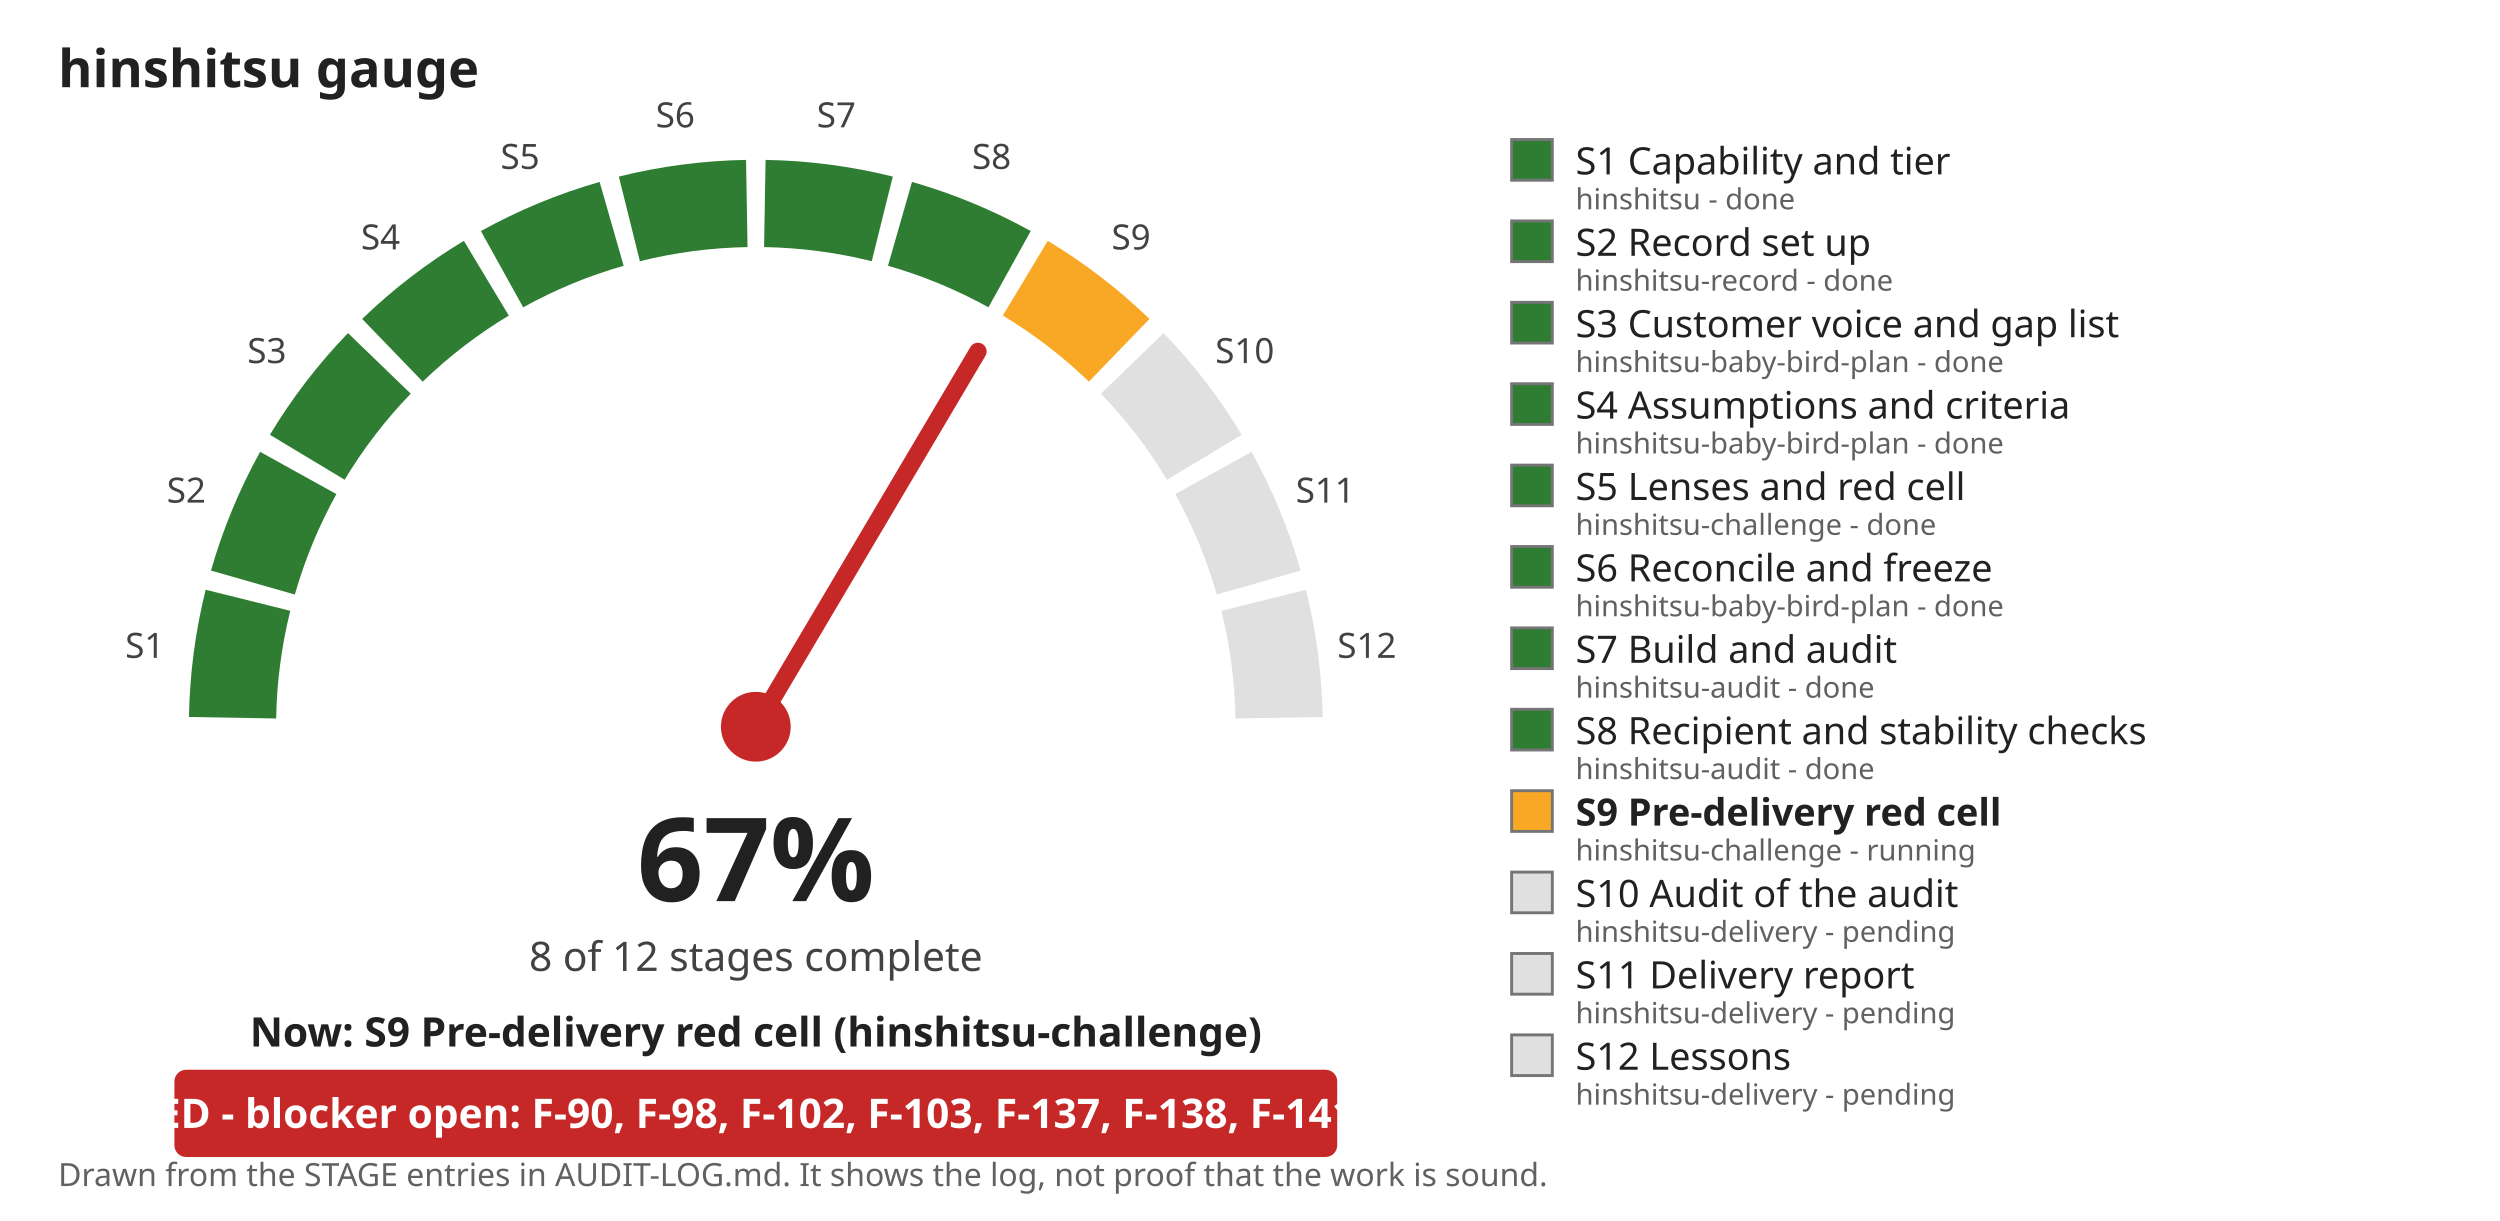
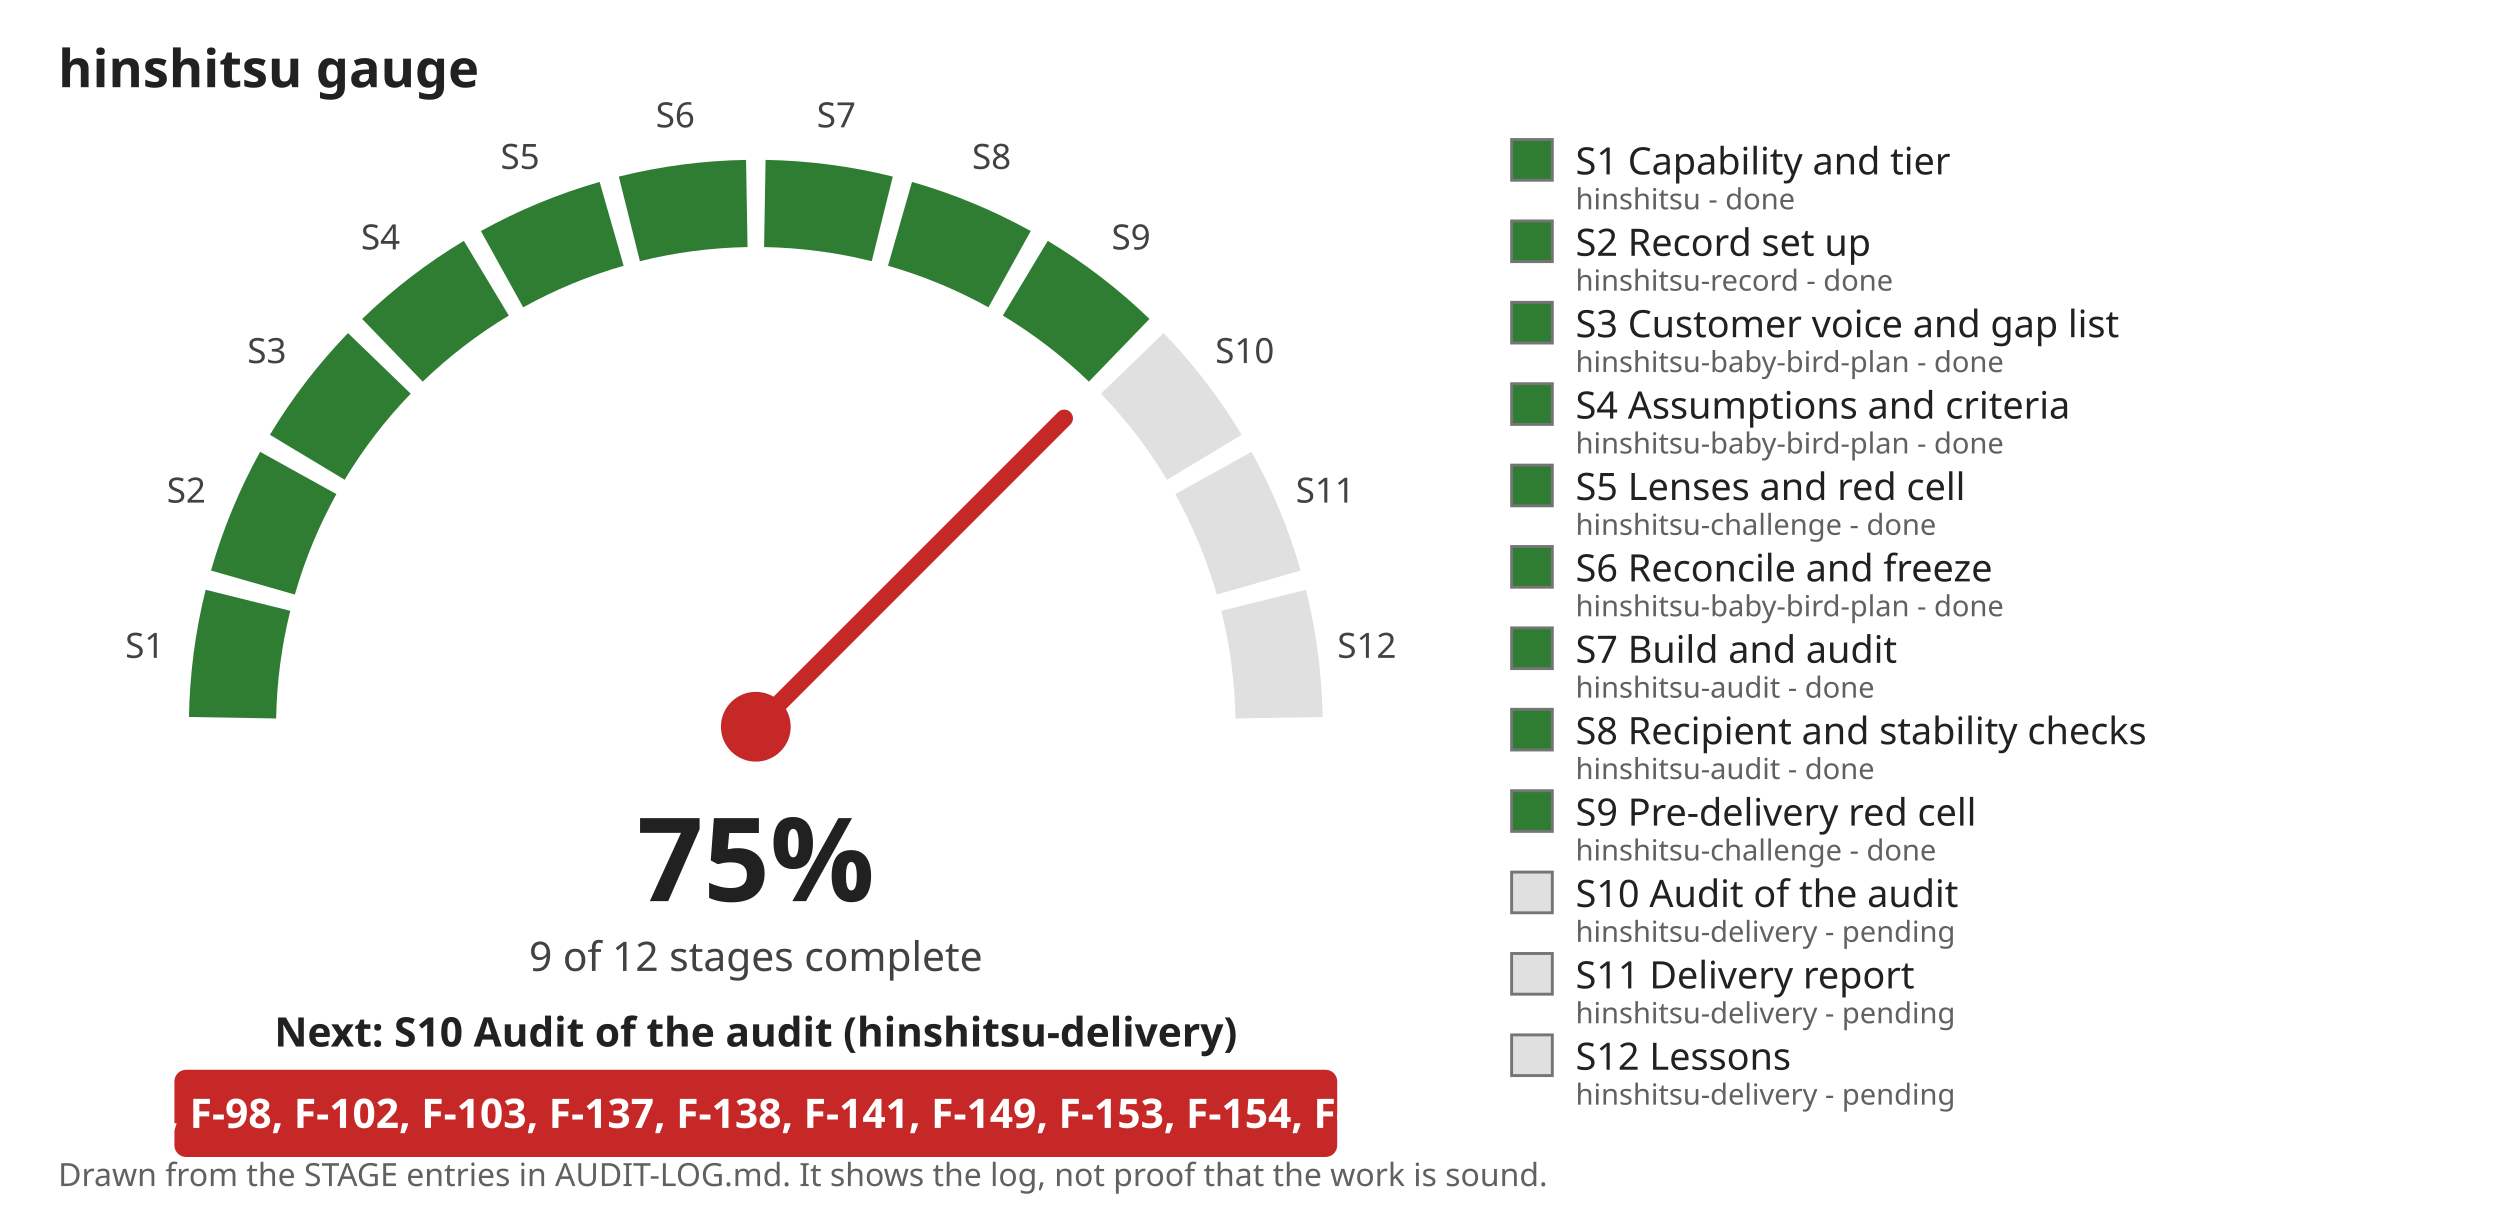
- <svg xmlns="http://www.w3.org/2000/svg" viewBox="0 0 860 420" width="860" height="420" role="img" aria-label="hinshitsu gauge: 67 percent, 8 of 12 stages complete">
+ <svg xmlns="http://www.w3.org/2000/svg" viewBox="0 0 860 420" width="860" height="420" role="img" aria-label="hinshitsu gauge: 75 percent, 9 of 12 stages complete">
  <rect width="860" height="420" fill="#ffffff" />
  <text x="20" y="30" font-family="sans-serif" font-size="18" font-weight="bold" fill="#212121">hinshitsu gauge</text>
  <path d="M 80.0 246.9 A 180 180 0 0 1 85.3 206.5" fill="none" stroke="#2e7d32" stroke-width="30" />
  <text x="49.8" y="226.3" font-family="sans-serif" font-size="12" text-anchor="middle" fill="#424242">S1</text>
  <path d="M 87.0 200.4 A 180 180 0 0 1 102.6 162.7" fill="none" stroke="#2e7d32" stroke-width="30" />
  <text x="64.1" y="172.9" font-family="sans-serif" font-size="12" text-anchor="middle" fill="#424242">S2</text>
  <path d="M 105.7 157.3 A 180 180 0 0 1 130.5 125.0" fill="none" stroke="#2e7d32" stroke-width="30" />
  <text x="91.8" y="124.9" font-family="sans-serif" font-size="12" text-anchor="middle" fill="#424242">S3</text>
  <path d="M 135.0 120.5 A 180 180 0 0 1 167.3 95.7" fill="none" stroke="#2e7d32" stroke-width="30" />
  <text x="130.9" y="85.8" font-family="sans-serif" font-size="12" text-anchor="middle" fill="#424242">S4</text>
  <path d="M 172.7 92.6 A 180 180 0 0 1 210.4 77.0" fill="none" stroke="#2e7d32" stroke-width="30" />
  <text x="178.9" y="58.1" font-family="sans-serif" font-size="12" text-anchor="middle" fill="#424242">S5</text>
  <path d="M 216.5 75.3 A 180 180 0 0 1 256.9 70.0" fill="none" stroke="#2e7d32" stroke-width="30" />
  <text x="232.3" y="43.8" font-family="sans-serif" font-size="12" text-anchor="middle" fill="#424242">S6</text>
  <path d="M 263.1 70.0 A 180 180 0 0 1 303.5 75.3" fill="none" stroke="#2e7d32" stroke-width="30" />
  <text x="287.7" y="43.8" font-family="sans-serif" font-size="12" text-anchor="middle" fill="#424242">S7</text>
  <path d="M 309.6 77.0 A 180 180 0 0 1 347.3 92.6" fill="none" stroke="#2e7d32" stroke-width="30" />
  <text x="341.1" y="58.1" font-family="sans-serif" font-size="12" text-anchor="middle" fill="#424242">S8</text>
-   <path d="M 352.7 95.7 A 180 180 0 0 1 385.0 120.5" fill="none" stroke="#f9a825" stroke-width="30" />
+   <path d="M 352.7 95.7 A 180 180 0 0 1 385.0 120.5" fill="none" stroke="#2e7d32" stroke-width="30" />
  <text x="389.1" y="85.8" font-family="sans-serif" font-size="12" text-anchor="middle" fill="#424242">S9</text>
  <path d="M 389.5 125.0 A 180 180 0 0 1 414.3 157.3" fill="none" stroke="#e0e0e0" stroke-width="30" />
  <text x="428.2" y="124.9" font-family="sans-serif" font-size="12" text-anchor="middle" fill="#424242">S10</text>
  <path d="M 417.4 162.7 A 180 180 0 0 1 433.0 200.4" fill="none" stroke="#e0e0e0" stroke-width="30" />
  <text x="455.9" y="172.9" font-family="sans-serif" font-size="12" text-anchor="middle" fill="#424242">S11</text>
  <path d="M 434.7 206.5 A 180 180 0 0 1 440.0 246.9" fill="none" stroke="#e0e0e0" stroke-width="30" />
  <text x="470.2" y="226.3" font-family="sans-serif" font-size="12" text-anchor="middle" fill="#424242">S12</text>
-   <line x1="260.0" y1="250.0" x2="336.4" y2="120.9" stroke="#c62828" stroke-width="6" stroke-linecap="round" />
+   <line x1="260.0" y1="250.0" x2="366.1" y2="143.9" stroke="#c62828" stroke-width="6" stroke-linecap="round" />
  <circle cx="260.0" cy="250.0" r="12" fill="#c62828" />
-   <text x="260.0" y="310.0" font-family="sans-serif" font-size="40" font-weight="bold" text-anchor="middle" fill="#212121">67%</text>
-   <text x="260.0" y="334.0" font-family="sans-serif" font-size="14" text-anchor="middle" fill="#424242">8 of 12 stages complete</text>
-   <text x="260.0" y="360.0" font-family="sans-serif" font-size="14" font-weight="bold" text-anchor="middle" fill="#212121">Now: S9 Pre-delivery red cell (hinshitsu-challenge)</text>
+   <text x="260.0" y="310.0" font-family="sans-serif" font-size="40" font-weight="bold" text-anchor="middle" fill="#212121">75%</text>
+   <text x="260.0" y="334.0" font-family="sans-serif" font-size="14" text-anchor="middle" fill="#424242">9 of 12 stages complete</text>
+   <text x="260.0" y="360.0" font-family="sans-serif" font-size="14" font-weight="bold" text-anchor="middle" fill="#212121">Next: S10 Audit of the audit (hinshitsu-delivery)</text>
  <rect x="60" y="368.0" width="400" height="30" rx="4" fill="#c62828" />
-   <text x="260.0" y="388.0" font-family="sans-serif" font-size="14" font-weight="bold" text-anchor="middle" fill="#ffffff">STOPPED - blocker open: F-90, F-98, F-102, F-103, F-137, F-138, F-141, F-149</text>
+   <text x="260.0" y="388.0" font-family="sans-serif" font-size="14" font-weight="bold" text-anchor="middle" fill="#ffffff">STOPPED - blocker open: F-90, F-98, F-102, F-103, F-137, F-138, F-141, F-149, F-153, F-154, F-155, F-156, F-157, F-158, F-159</text>
  <rect x="520" y="48" width="14" height="14" fill="#2e7d32" stroke="#757575" />
  <text x="542" y="60" font-family="sans-serif" font-size="13" font-weight="normal" fill="#212121">S1 Capability and tier</text>
  <text x="542" y="72" font-family="sans-serif" font-size="10" fill="#616161">hinshitsu - done</text>
  <rect x="520" y="76" width="14" height="14" fill="#2e7d32" stroke="#757575" />
  <text x="542" y="88" font-family="sans-serif" font-size="13" font-weight="normal" fill="#212121">S2 Record set up</text>
  <text x="542" y="100" font-family="sans-serif" font-size="10" fill="#616161">hinshitsu-record - done</text>
  <rect x="520" y="104" width="14" height="14" fill="#2e7d32" stroke="#757575" />
  <text x="542" y="116" font-family="sans-serif" font-size="13" font-weight="normal" fill="#212121">S3 Customer voice and gap list</text>
  <text x="542" y="128" font-family="sans-serif" font-size="10" fill="#616161">hinshitsu-baby-bird-plan - done</text>
  <rect x="520" y="132" width="14" height="14" fill="#2e7d32" stroke="#757575" />
  <text x="542" y="144" font-family="sans-serif" font-size="13" font-weight="normal" fill="#212121">S4 Assumptions and criteria</text>
  <text x="542" y="156" font-family="sans-serif" font-size="10" fill="#616161">hinshitsu-baby-bird-plan - done</text>
  <rect x="520" y="160" width="14" height="14" fill="#2e7d32" stroke="#757575" />
  <text x="542" y="172" font-family="sans-serif" font-size="13" font-weight="normal" fill="#212121">S5 Lenses and red cell</text>
  <text x="542" y="184" font-family="sans-serif" font-size="10" fill="#616161">hinshitsu-challenge - done</text>
  <rect x="520" y="188" width="14" height="14" fill="#2e7d32" stroke="#757575" />
  <text x="542" y="200" font-family="sans-serif" font-size="13" font-weight="normal" fill="#212121">S6 Reconcile and freeze</text>
  <text x="542" y="212" font-family="sans-serif" font-size="10" fill="#616161">hinshitsu-baby-bird-plan - done</text>
  <rect x="520" y="216" width="14" height="14" fill="#2e7d32" stroke="#757575" />
  <text x="542" y="228" font-family="sans-serif" font-size="13" font-weight="normal" fill="#212121">S7 Build and audit</text>
  <text x="542" y="240" font-family="sans-serif" font-size="10" fill="#616161">hinshitsu-audit - done</text>
  <rect x="520" y="244" width="14" height="14" fill="#2e7d32" stroke="#757575" />
  <text x="542" y="256" font-family="sans-serif" font-size="13" font-weight="normal" fill="#212121">S8 Recipient and stability checks</text>
  <text x="542" y="268" font-family="sans-serif" font-size="10" fill="#616161">hinshitsu-audit - done</text>
-   <rect x="520" y="272" width="14" height="14" fill="#f9a825" stroke="#757575" />
-   <text x="542" y="284" font-family="sans-serif" font-size="13" font-weight="bold" fill="#212121">S9 Pre-delivery red cell</text>
-   <text x="542" y="296" font-family="sans-serif" font-size="10" fill="#616161">hinshitsu-challenge - running</text>
+   <rect x="520" y="272" width="14" height="14" fill="#2e7d32" stroke="#757575" />
+   <text x="542" y="284" font-family="sans-serif" font-size="13" font-weight="normal" fill="#212121">S9 Pre-delivery red cell</text>
+   <text x="542" y="296" font-family="sans-serif" font-size="10" fill="#616161">hinshitsu-challenge - done</text>
  <rect x="520" y="300" width="14" height="14" fill="#e0e0e0" stroke="#757575" />
  <text x="542" y="312" font-family="sans-serif" font-size="13" font-weight="normal" fill="#212121">S10 Audit of the audit</text>
  <text x="542" y="324" font-family="sans-serif" font-size="10" fill="#616161">hinshitsu-delivery - pending</text>
  <rect x="520" y="328" width="14" height="14" fill="#e0e0e0" stroke="#757575" />
  <text x="542" y="340" font-family="sans-serif" font-size="13" font-weight="normal" fill="#212121">S11 Delivery report</text>
  <text x="542" y="352" font-family="sans-serif" font-size="10" fill="#616161">hinshitsu-delivery - pending</text>
  <rect x="520" y="356" width="14" height="14" fill="#e0e0e0" stroke="#757575" />
  <text x="542" y="368" font-family="sans-serif" font-size="13" font-weight="normal" fill="#212121">S12 Lessons</text>
  <text x="542" y="380" font-family="sans-serif" font-size="10" fill="#616161">hinshitsu-delivery - pending</text>
  <text x="20" y="408" font-family="sans-serif" font-size="11" fill="#616161">Drawn from the STAGE entries in AUDIT-LOG.md. It shows the log, not proof that the work is sound.</text>
</svg>
